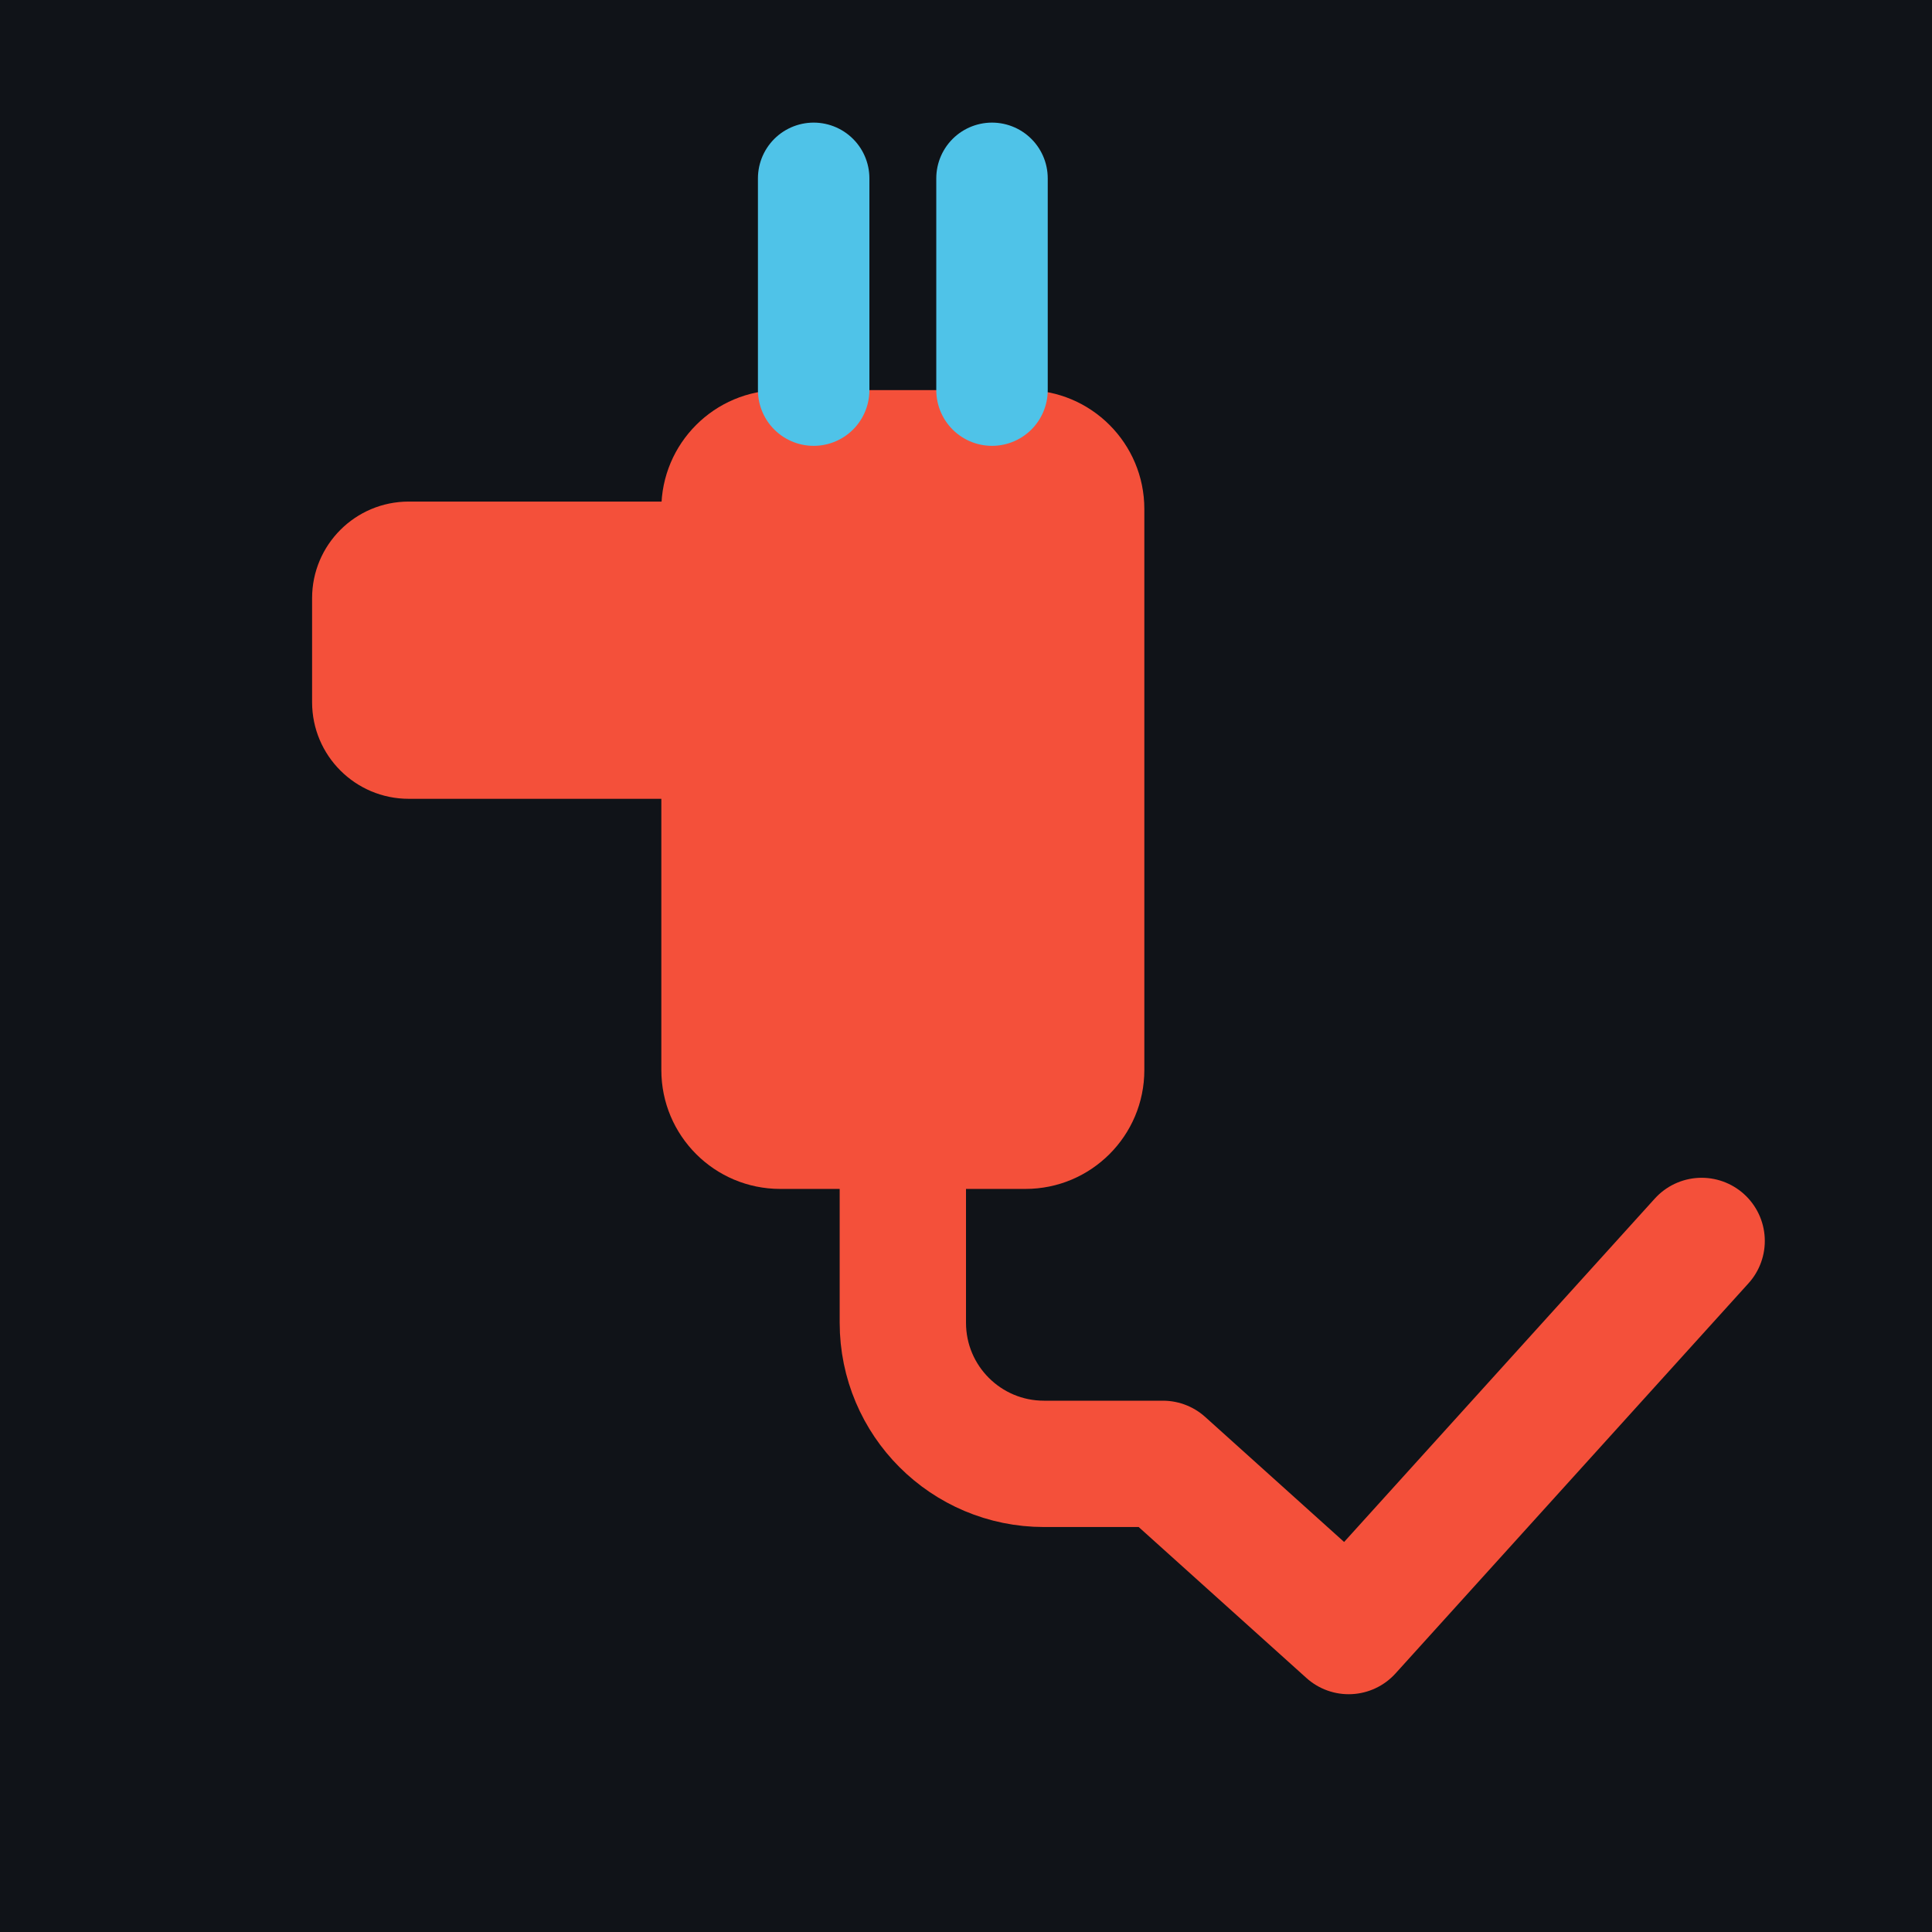
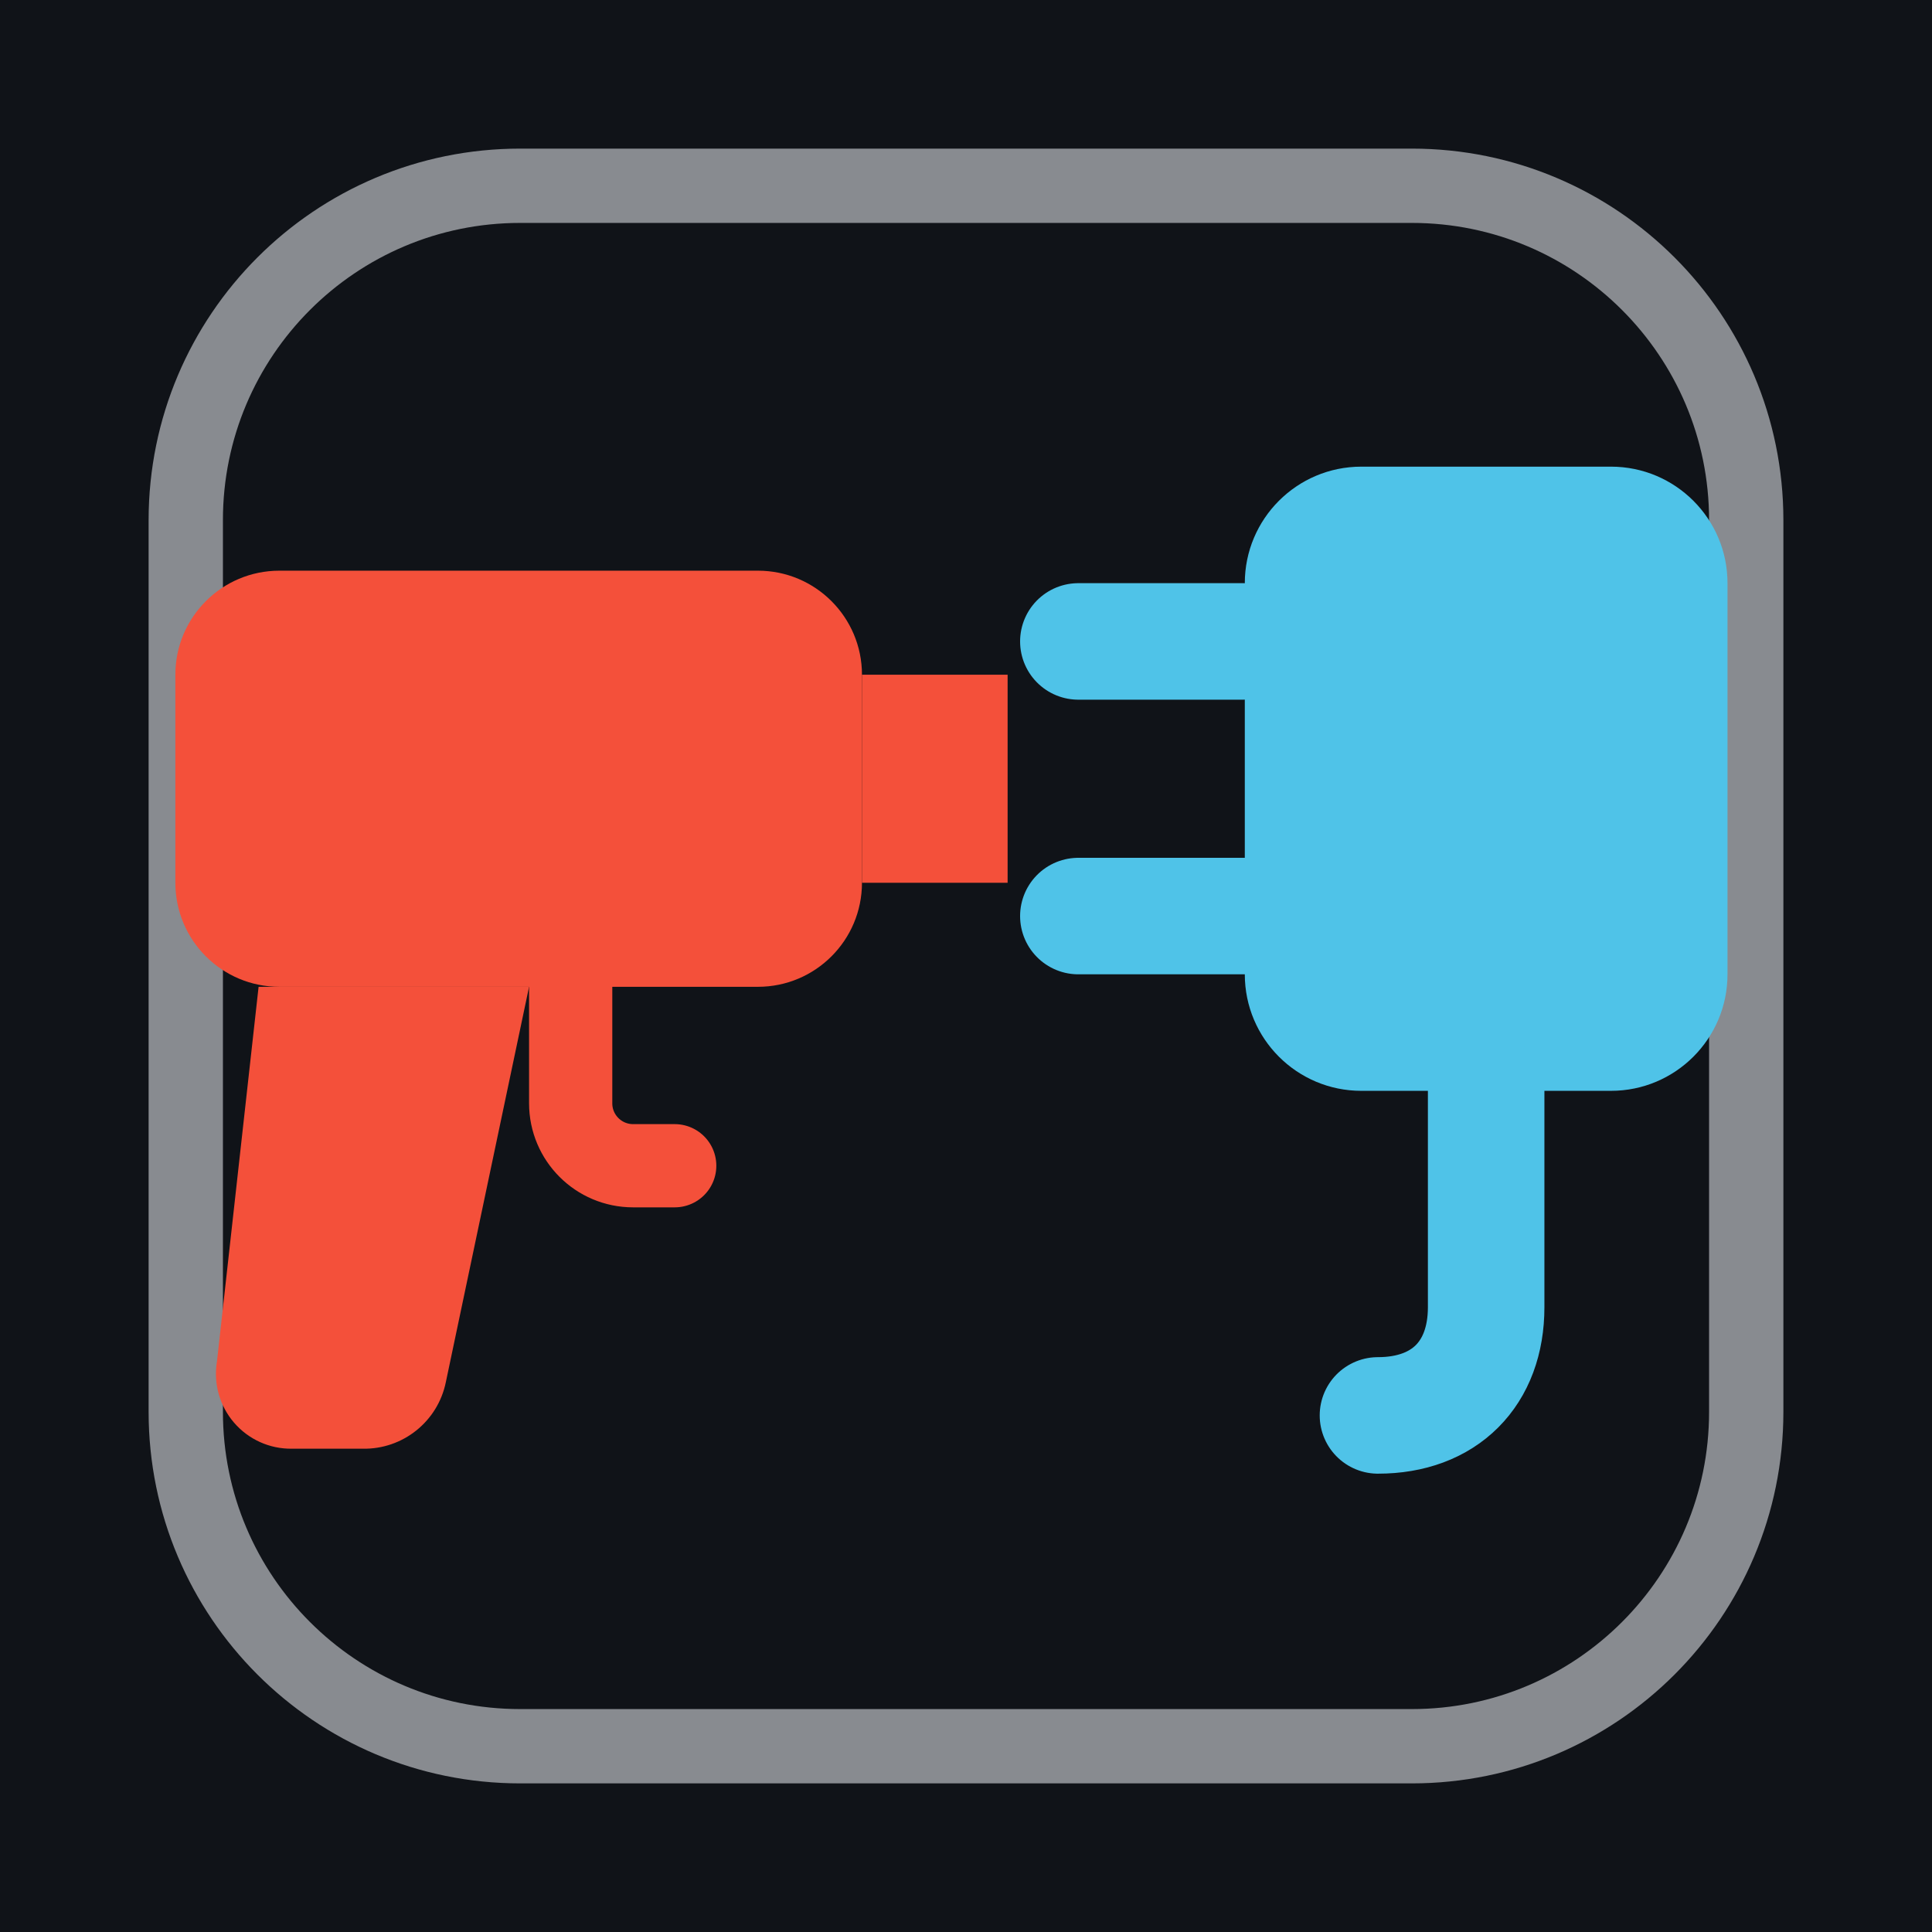
<svg xmlns="http://www.w3.org/2000/svg" viewBox="0 0 52 52">
  <rect width="52" height="52" fill="#101318" />
-   <path fill="#F4503A" d="M21 10.5h6.6a3.2 3.2 0 0 1 3.2 3.2v15.1a3.2 3.2 0 0 1-3.2 3.2H21a3.2 3.2 0 0 1-3.2-3.2V13.7a3.2 3.2 0 0 1 3.2-3.2Z" />
-   <path fill="#F4503A" d="M11 13.5h7v8h-7a2.6 2.6 0 0 1-2.6-2.6v-2.8A2.6 2.6 0 0 1 11 13.5Z" />
-   <path fill="none" stroke="#4FC3E8" stroke-width="3" stroke-linecap="round" d="M21.9 10.5V4.8M26.7 10.5V4.8" />
-   <path fill="none" stroke="#F4503A" stroke-width="3.4" stroke-linecap="round" stroke-linejoin="round" d="M24.3 32v3.6c0 2.1 1.7 3.8 3.8 3.8h3.2l5 4.5 9.5-10.5" />
+   <rect x="5" y="5" width="42" height="42" rx="9" fill="none" stroke="#EAEDF2" stroke-opacity="0.55" stroke-width="2" />
+   <g transform="translate(26 26) scale(1.12) translate(-26 -27)">
+     <path fill="#F4503A" d="M9.5 17.5h11.5a2.5 2.5 0 0 1 2.5 2.5v5a2.5 2.5 0 0 1-2.5 2.5H9.5a2.5 2.5 0 0 1-2.5-2.5v-5a2.5 2.5 0 0 1 2.5-2.5Z" />
+     <path fill="#F4503A" d="M23.5 20h3.5v5h-3.5z" />
+     <path fill="#F4503A" d="M9 27.5h6.5l-2 9.5a2 2 0 0 1-2 1.6H9.8a1.8 1.8 0 0 1-1.8-2.1z" />
+     <path fill="none" stroke="#F4503A" stroke-width="2" stroke-linecap="round" d="M16.5 27.5v2.8a1.5 1.5 0 0 0 1.5 1.5h1" />
+     <path fill="#4FC3E8" d="M35.5 15h6a2.8 2.8 0 0 1 2.8 2.8v9.4a2.8 2.8 0 0 1-2.8 2.8h-6a2.8 2.8 0 0 1-2.8-2.8v-9.4a2.8 2.8 0 0 1 2.8-2.8Z" />
+     <path fill="none" stroke="#4FC3E8" stroke-width="2.8" stroke-linecap="round" d="M32.7 19.2h-4M32.7 25.8h-4" />
+     <path fill="none" stroke="#4FC3E8" stroke-width="2.8" stroke-linecap="round" d="M38.5 30v5.2c0 1.6-1 2.6-2.6 2.6" />
+   </g>
</svg>
